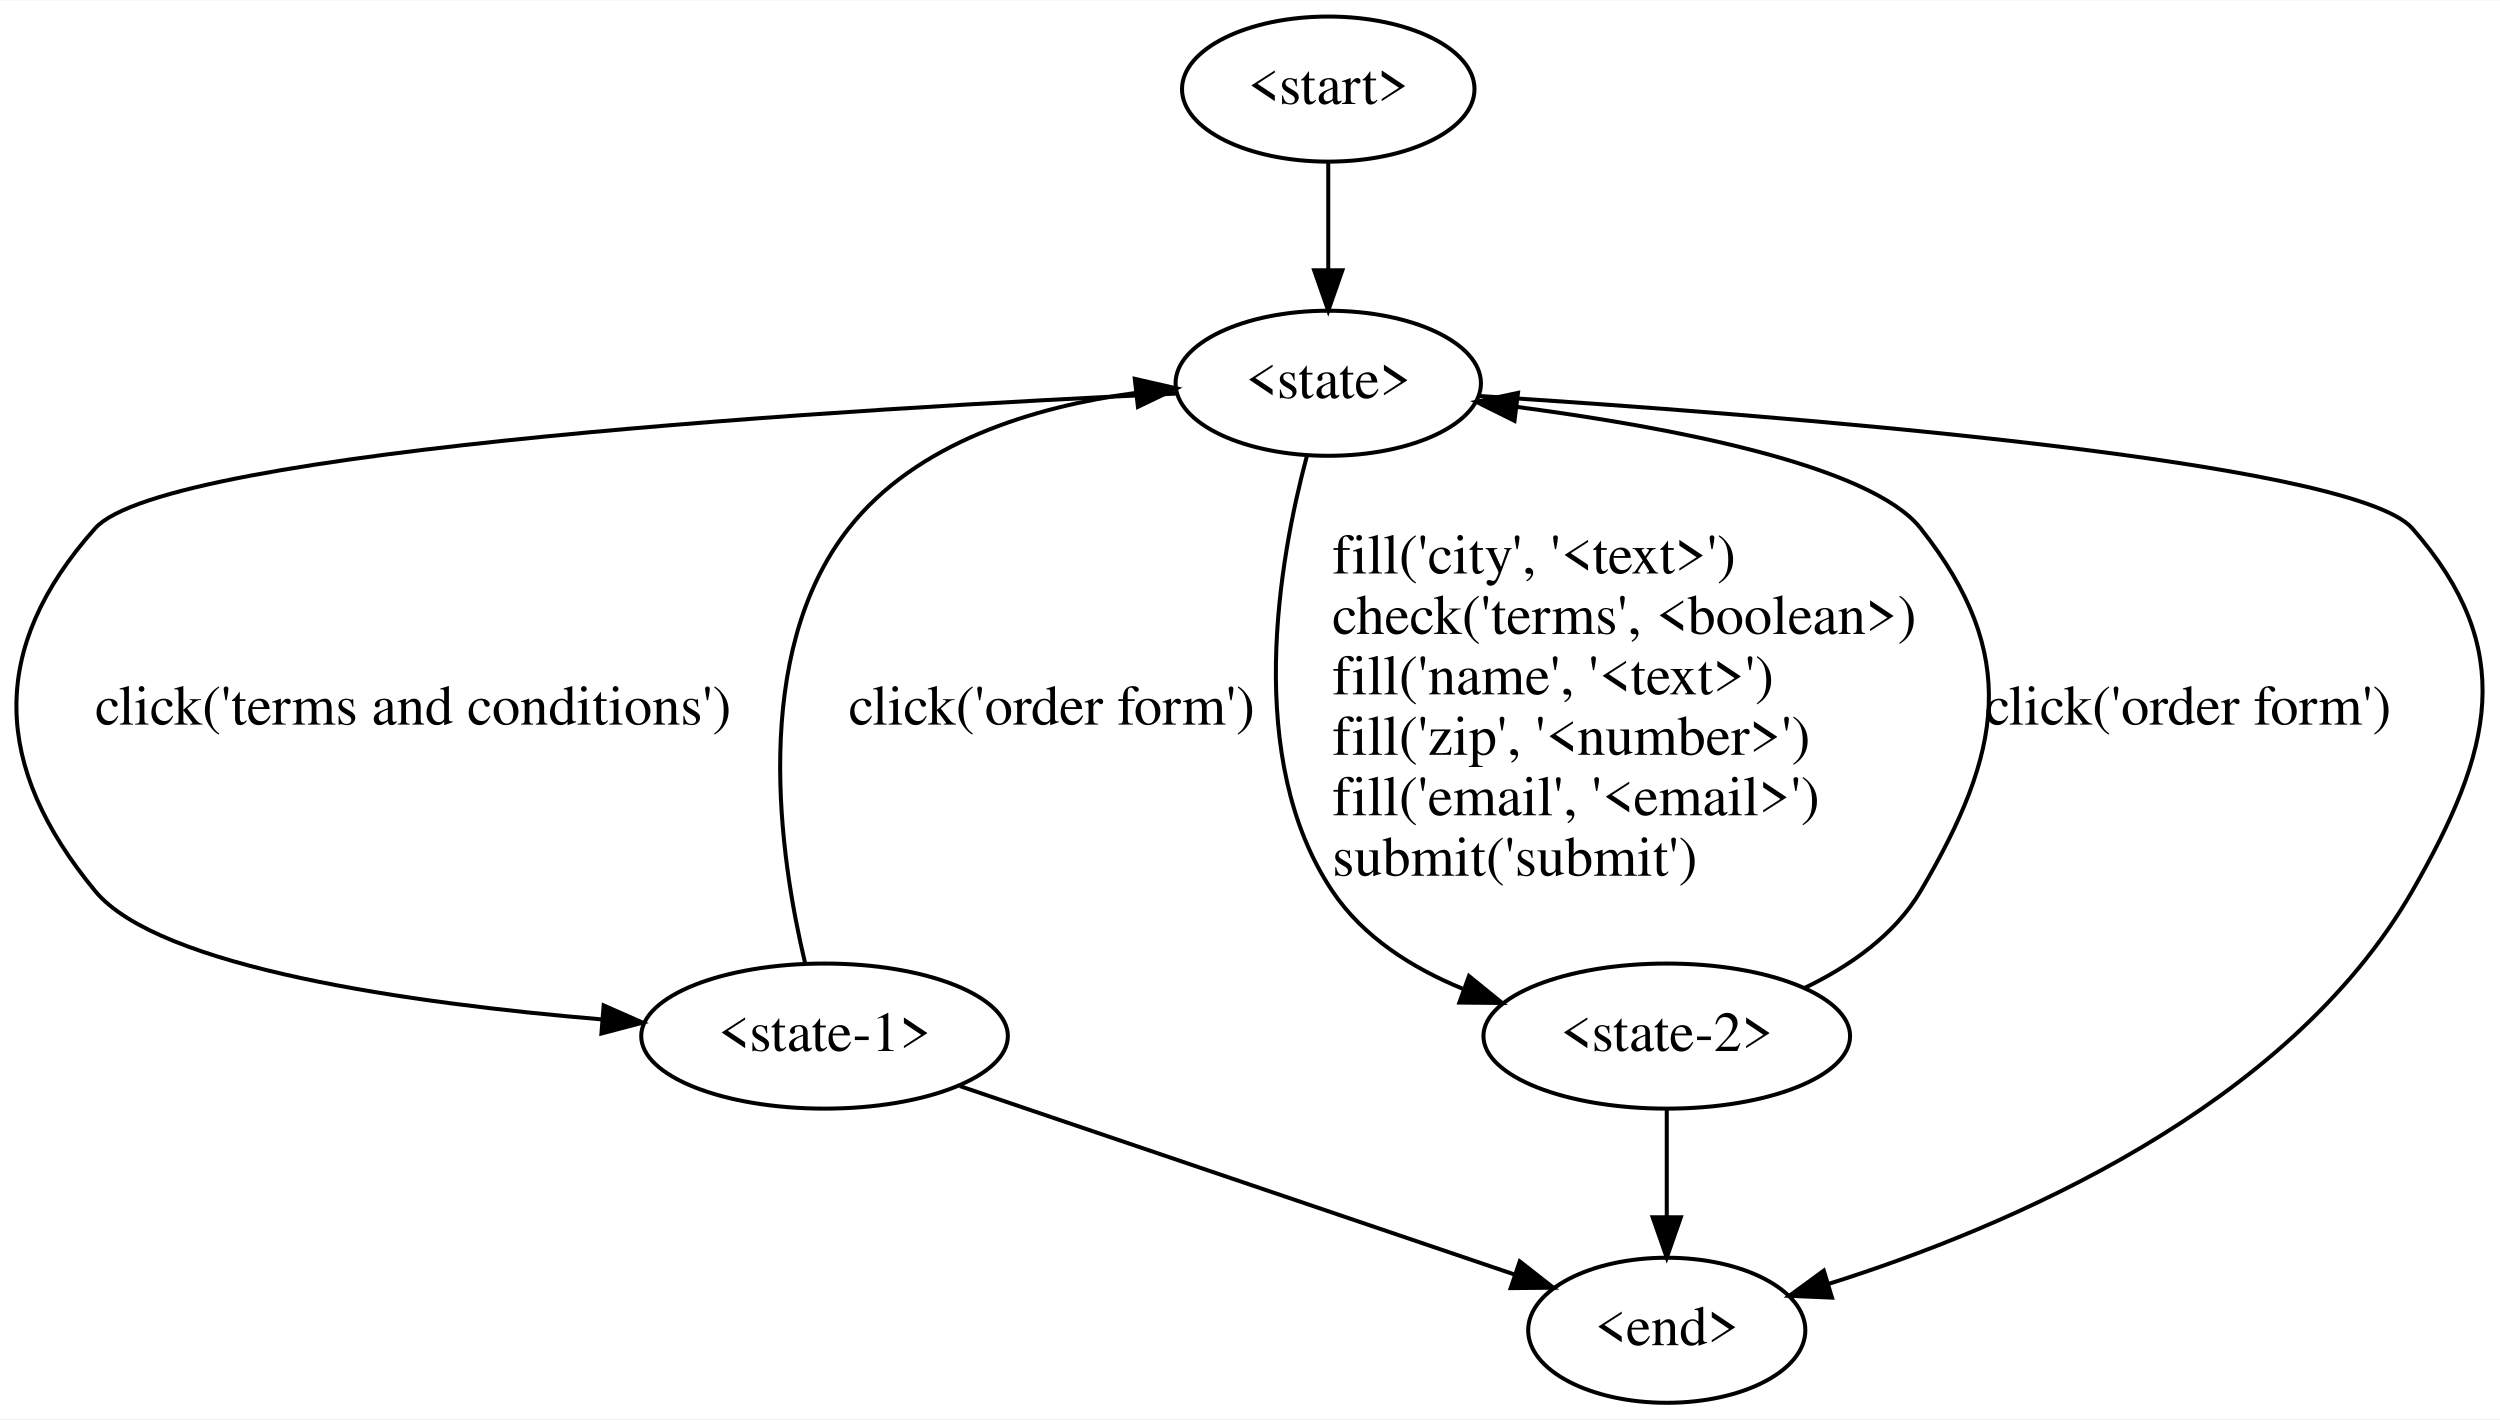
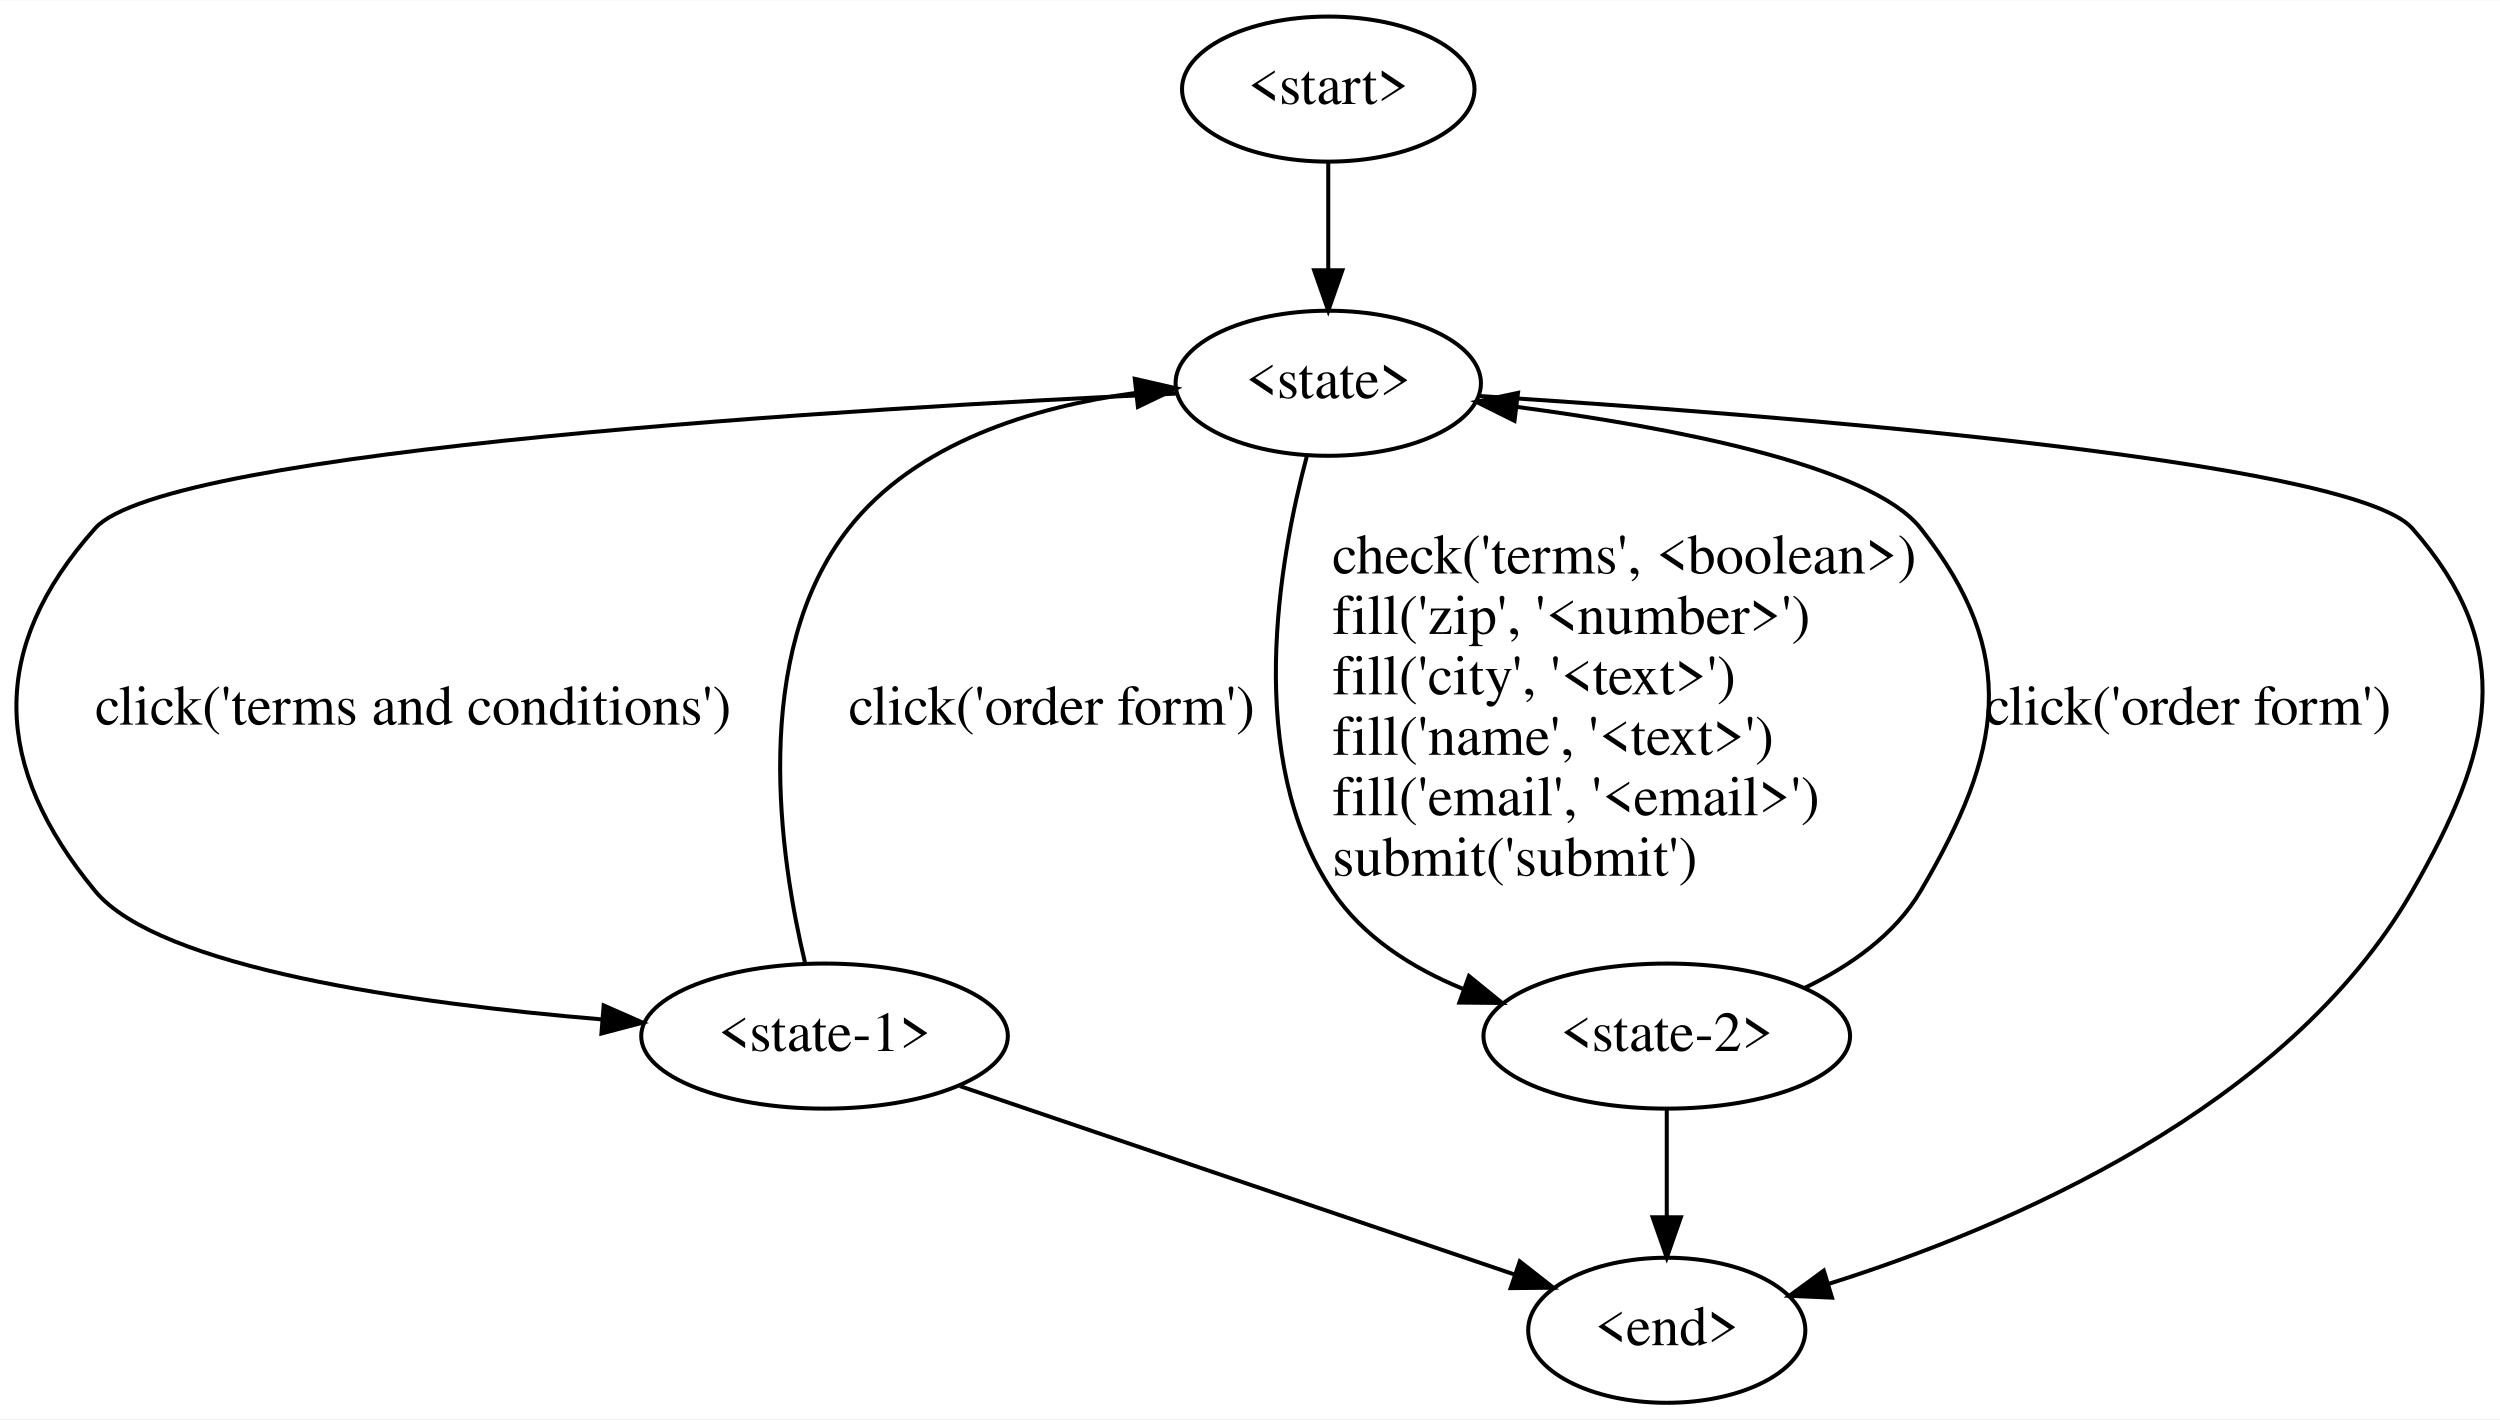
<svg xmlns="http://www.w3.org/2000/svg" width="620pt" height="352pt" viewBox="0.00 0.00 620.38 352.00">
  <g id="graph0" class="graph" transform="scale(1 1) rotate(0) translate(4 348)">
    <polygon fill="white" stroke="transparent" points="-4,4 -4,-348 616.38,-348 616.38,4 -4,4" />
    <g id="node1" class="node">
      <ellipse fill="none" stroke="black" cx="325.61" cy="-326" rx="36.29" ry="18" />
      <text text-anchor="middle" x="325.61" y="-322.3" font-family="Times,serif" font-size="14.00">&lt;start&gt;</text>
    </g>
    <g id="node2" class="node">
      <ellipse fill="none" stroke="black" cx="325.61" cy="-253" rx="37.89" ry="18" />
      <text text-anchor="middle" x="325.61" y="-249.3" font-family="Times,serif" font-size="14.00">&lt;state&gt;</text>
    </g>
    <g id="edge1" class="edge">
      <path fill="none" stroke="black" d="M325.61,-307.81C325.61,-299.79 325.61,-290.05 325.61,-281.07" />
      <polygon fill="black" stroke="black" points="329.11,-281.03 325.61,-271.03 322.11,-281.03 329.11,-281.03" />
    </g>
    <g id="node3" class="node">
      <ellipse fill="none" stroke="black" cx="200.61" cy="-91" rx="45.49" ry="18" />
      <text text-anchor="middle" x="200.61" y="-87.3" font-family="Times,serif" font-size="14.00">&lt;state-1&gt;</text>
    </g>
    <g id="edge2" class="edge">
      <path fill="none" stroke="black" d="M288.02,-250.45C210.2,-246.86 37.2,-236.73 19.61,-217 -7.02,-187.15 -5.85,-157.85 19.61,-127 35.36,-107.91 98.13,-99.11 145.37,-95.14" />
      <polygon fill="black" stroke="black" points="145.8,-98.61 155.49,-94.34 145.25,-91.64 145.8,-98.61" />
      <text text-anchor="start" x="19.61" y="-168.3" font-family="Times,serif" font-size="14.00">click('terms and conditions')</text>
    </g>
    <g id="node4" class="node">
      <ellipse fill="none" stroke="black" cx="409.61" cy="-91" rx="45.49" ry="18" />
      <text text-anchor="middle" x="409.61" y="-87.3" font-family="Times,serif" font-size="14.00">&lt;state-2&gt;</text>
    </g>
    <g id="edge3" class="edge">
      <path fill="none" stroke="black" d="M320.3,-234.93C313.4,-209.15 304.64,-159.82 326.61,-127 334.23,-115.61 346.37,-107.91 359.03,-102.72" />
      <polygon fill="black" stroke="black" points="360.53,-105.9 368.75,-99.22 358.15,-99.32 360.53,-105.9" />
-       <text text-anchor="start" x="326.61" y="-205.8" font-family="Times,serif" font-size="14.00">fill('city', '&lt;text&gt;')</text>
-       <text text-anchor="start" x="326.61" y="-190.8" font-family="Times,serif" font-size="14.00">check('terms', &lt;boolean&gt;)</text>
-       <text text-anchor="start" x="326.61" y="-175.8" font-family="Times,serif" font-size="14.00">fill('name', '&lt;text&gt;')</text>
-       <text text-anchor="start" x="326.61" y="-160.8" font-family="Times,serif" font-size="14.00">fill('zip', '&lt;number&gt;')</text>
+       <text text-anchor="start" x="326.61" y="-205.8" font-family="Times,serif" font-size="14.00">check('terms', &lt;boolean&gt;)</text>
+       <text text-anchor="start" x="326.61" y="-190.8" font-family="Times,serif" font-size="14.00">fill('zip', '&lt;number&gt;')</text>
+       <text text-anchor="start" x="326.61" y="-175.8" font-family="Times,serif" font-size="14.00">fill('city', '&lt;text&gt;')</text>
+       <text text-anchor="start" x="326.61" y="-160.8" font-family="Times,serif" font-size="14.00">fill('name', '&lt;text&gt;')</text>
      <text text-anchor="start" x="326.61" y="-145.8" font-family="Times,serif" font-size="14.00">fill('email', '&lt;email&gt;')</text>
      <text text-anchor="start" x="326.61" y="-130.8" font-family="Times,serif" font-size="14.00">submit('submit')</text>
    </g>
    <g id="node5" class="node">
      <ellipse fill="none" stroke="black" cx="409.61" cy="-18" rx="34.39" ry="18" />
      <text text-anchor="middle" x="409.61" y="-14.3" font-family="Times,serif" font-size="14.00">&lt;end&gt;</text>
    </g>
    <g id="edge4" class="edge">
      <path fill="none" stroke="black" d="M362.92,-249.84C433.2,-245.38 579.55,-234.14 594.61,-217 621,-186.95 614.52,-161.69 594.61,-127 563.62,-73.03 494.09,-43.47 449.65,-29.47" />
      <polygon fill="black" stroke="black" points="450.61,-26.1 440.03,-26.55 448.58,-32.8 450.61,-26.1" />
    </g>
    <g id="edge5" class="edge">
      <path fill="none" stroke="black" d="M195.8,-109.07C189.52,-135.3 182.03,-185.75 206.61,-217 223.39,-238.35 252.52,-247.16 277.76,-250.6" />
      <polygon fill="black" stroke="black" points="277.6,-254.1 287.93,-251.74 278.38,-247.15 277.6,-254.1" />
      <text text-anchor="start" x="206.61" y="-168.3" font-family="Times,serif" font-size="14.00">click('order form')</text>
    </g>
    <g id="edge6" class="edge">
      <path fill="none" stroke="black" d="M234.19,-78.59C271.84,-65.8 332.76,-45.1 371.99,-31.78" />
      <polygon fill="black" stroke="black" points="373.13,-35.09 381.47,-28.56 370.88,-28.46 373.13,-35.09" />
    </g>
    <g id="edge7" class="edge">
      <path fill="none" stroke="black" d="M443.88,-102.98C455.04,-108.36 466.2,-116.11 472.61,-127 492.89,-161.47 497.4,-185.61 472.61,-217 460.22,-232.69 410.49,-242.1 372.27,-247.15" />
      <polygon fill="black" stroke="black" points="371.82,-243.68 362.33,-248.4 372.69,-250.62 371.82,-243.68" />
      <text text-anchor="start" x="488.61" y="-168.3" font-family="Times,serif" font-size="14.00">click('order form')</text>
    </g>
    <g id="edge8" class="edge">
      <path fill="none" stroke="black" d="M409.61,-72.81C409.61,-64.79 409.61,-55.05 409.61,-46.07" />
      <polygon fill="black" stroke="black" points="413.11,-46.03 409.61,-36.03 406.11,-46.03 413.11,-46.03" />
    </g>
  </g>
</svg>
